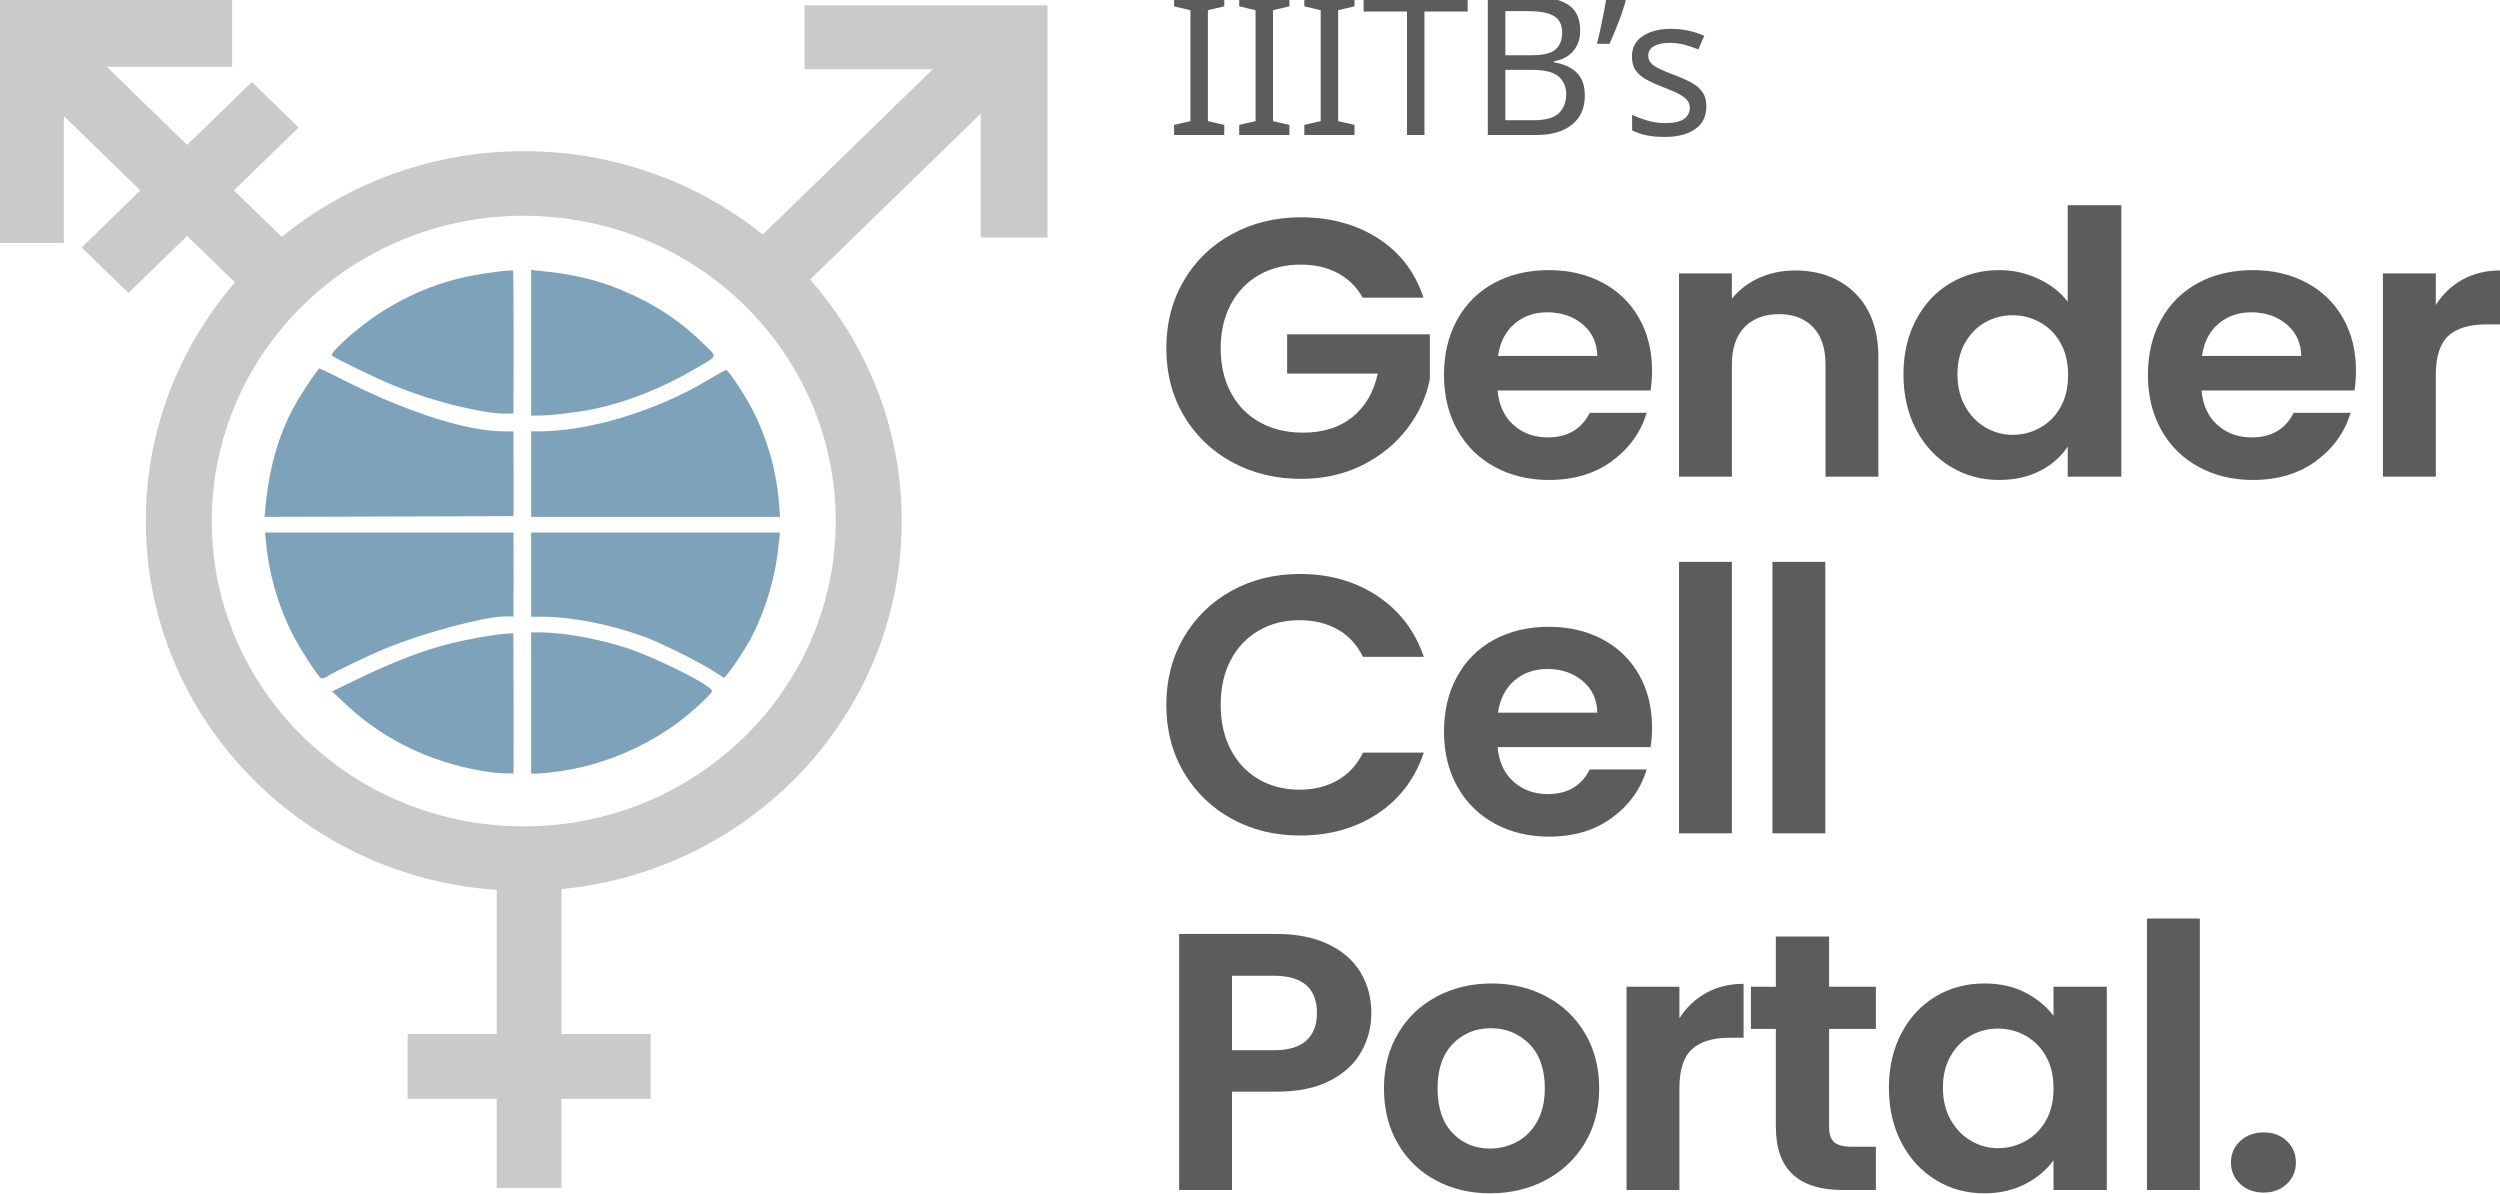
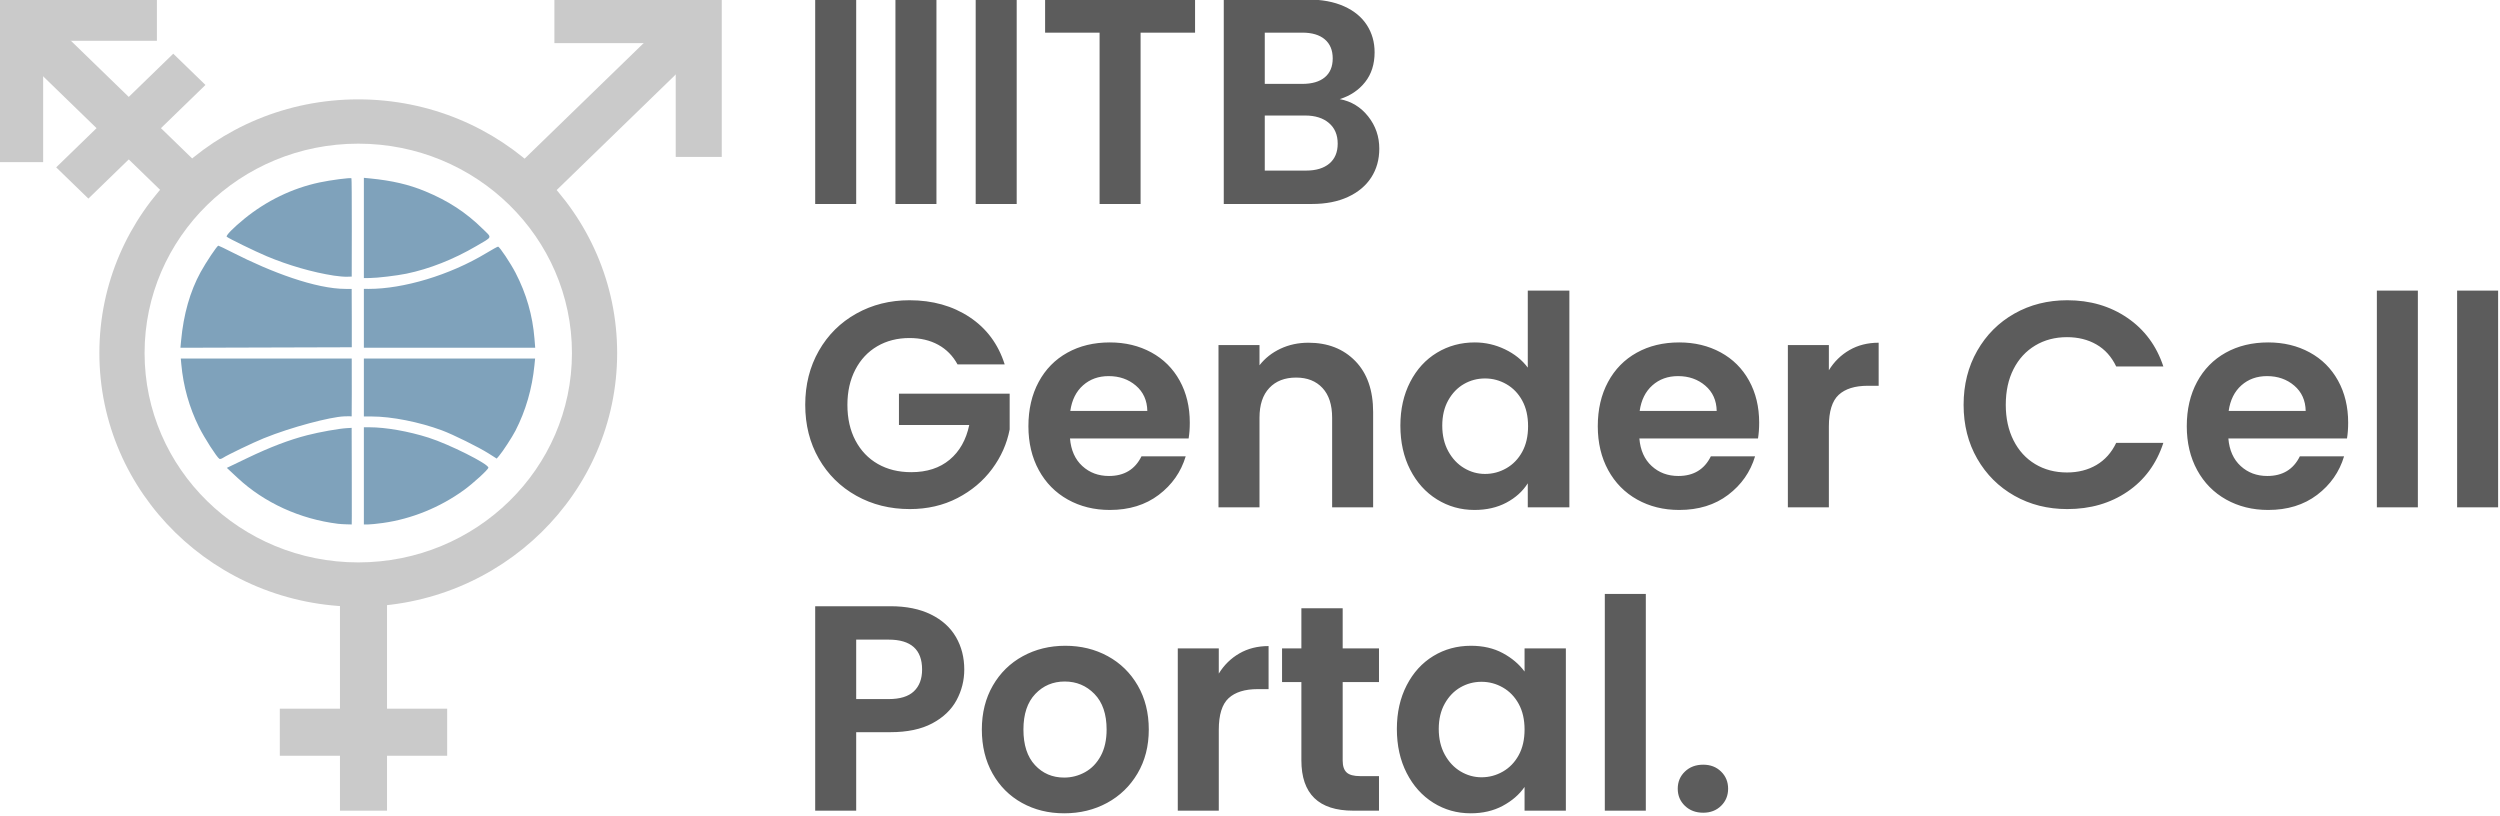
- <svg xmlns="http://www.w3.org/2000/svg" width="463px" height="221px" viewBox="0 0 463 221" version="1.1">
+ <svg xmlns="http://www.w3.org/2000/svg" width="478px" height="156px" viewBox="0 0 478 156" version="1.1">
  <g id="logo" stroke="none" stroke-width="1" fill="none" fill-rule="evenodd">
-     <path d="M240.964,88.685 C245.16,88.685 248.948,87.836 252.327,86.137 C255.707,84.439 258.469,82.185 260.614,79.377 C262.758,76.569 264.157,73.511 264.81,70.205 L264.81,70.205 L264.81,61.916 L238.377,61.916 L238.377,69.186 L255.159,69.186 C254.414,72.628 252.852,75.312 250.474,77.237 C248.097,79.162 245.043,80.124 241.314,80.124 C238.284,80.124 235.626,79.49 233.342,78.222 C231.058,76.954 229.275,75.142 227.993,72.787 C226.711,70.431 226.07,67.668 226.07,64.498 C226.07,61.418 226.699,58.7 227.958,56.345 C229.216,53.989 230.965,52.177 233.202,50.909 C235.44,49.641 238.004,49.007 240.894,49.007 C243.505,49.007 245.789,49.528 247.747,50.569 C249.705,51.611 251.244,53.129 252.362,55.122 L252.362,55.122 L263.621,55.122 C262.082,50.411 259.285,46.753 255.229,44.149 C251.174,41.544 246.395,40.242 240.894,40.242 C236.232,40.242 232.002,41.273 228.202,43.334 C224.403,45.394 221.419,48.271 219.252,51.962 C217.084,55.654 216,59.832 216,64.498 C216,69.163 217.084,73.33 219.252,76.999 C221.419,80.668 224.403,83.533 228.202,85.594 C232.002,87.655 236.256,88.685 240.964,88.685 Z M286.868,88.889 C291.483,88.889 295.376,87.723 298.546,85.39 C301.716,83.057 303.86,80.079 304.979,76.456 L304.979,76.456 L294.42,76.456 C292.882,79.49 290.294,81.008 286.658,81.008 C284.141,81.008 282.019,80.238 280.295,78.698 C278.57,77.158 277.591,75.029 277.358,72.311 L277.358,72.311 L305.678,72.311 C305.865,71.224 305.958,70.001 305.958,68.642 C305.958,64.973 305.154,61.723 303.546,58.892 C301.937,56.061 299.676,53.876 296.763,52.336 C293.849,50.796 290.551,50.026 286.868,50.026 C283.045,50.026 279.665,50.819 276.728,52.404 C273.791,53.989 271.507,56.254 269.875,59.198 C268.244,62.142 267.428,65.562 267.428,69.457 C267.428,73.308 268.255,76.705 269.91,79.649 C271.565,82.593 273.873,84.869 276.833,86.477 C279.793,88.085 283.138,88.889 286.868,88.889 Z M295.819,65.924 L277.428,65.924 C277.801,63.388 278.814,61.406 280.469,59.979 C282.124,58.553 284.164,57.839 286.588,57.839 C289.152,57.839 291.32,58.575 293.091,60.047 C294.863,61.52 295.772,63.479 295.819,65.924 L295.819,65.924 Z M320.744,88.278 L320.744,67.487 C320.744,64.498 321.525,62.199 323.086,60.591 C324.648,58.983 326.781,58.179 329.485,58.179 C332.142,58.179 334.24,58.983 335.778,60.591 C337.317,62.199 338.086,64.498 338.086,67.487 L338.086,67.487 L338.086,88.278 L347.876,88.278 L347.876,66.196 C347.876,61.123 346.454,57.171 343.61,54.34 C340.766,51.509 337.037,50.094 332.422,50.094 C329.998,50.094 327.772,50.558 325.744,51.487 C323.716,52.415 322.049,53.695 320.744,55.325 L320.744,55.325 L320.744,50.637 L310.954,50.637 L310.954,88.278 L320.744,88.278 Z M370.214,88.889 C373.104,88.889 375.645,88.323 377.836,87.191 C380.027,86.058 381.729,84.563 382.941,82.706 L382.941,82.706 L382.941,88.278 L392.87,88.278 L392.87,38 L382.941,38 L382.941,55.869 C381.589,54.102 379.771,52.687 377.486,51.623 C375.202,50.558 372.801,50.026 370.284,50.026 C366.974,50.026 363.967,50.819 361.263,52.404 C358.559,53.989 356.426,56.254 354.865,59.198 C353.303,62.142 352.522,65.517 352.522,69.322 C352.522,73.172 353.303,76.58 354.865,79.547 C356.426,82.514 358.559,84.813 361.263,86.443 C363.967,88.074 366.95,88.889 370.214,88.889 Z M372.731,80.532 C370.96,80.532 369.293,80.079 367.731,79.173 C366.17,78.267 364.911,76.965 363.955,75.267 C363,73.568 362.522,71.586 362.522,69.322 C362.522,67.057 363,65.098 363.955,63.445 C364.911,61.791 366.158,60.534 367.696,59.674 C369.235,58.813 370.913,58.383 372.731,58.383 C374.549,58.383 376.251,58.824 377.836,59.708 C379.421,60.591 380.68,61.859 381.612,63.512 C382.544,65.166 383.011,67.147 383.011,69.457 C383.011,71.768 382.544,73.749 381.612,75.402 C380.68,77.056 379.421,78.324 377.836,79.207 C376.251,80.091 374.549,80.532 372.731,80.532 Z M417.236,88.889 C421.851,88.889 425.744,87.723 428.914,85.39 C432.084,83.057 434.229,80.079 435.347,76.456 L435.347,76.456 L424.788,76.456 C423.25,79.49 420.663,81.008 417.026,81.008 C414.509,81.008 412.388,80.238 410.663,78.698 C408.938,77.158 407.959,75.029 407.726,72.311 L407.726,72.311 L436.047,72.311 C436.233,71.224 436.326,70.001 436.326,68.642 C436.326,64.973 435.522,61.723 433.914,58.892 C432.306,56.061 430.045,53.876 427.131,52.336 C424.217,50.796 420.919,50.026 417.236,50.026 C413.414,50.026 410.034,50.819 407.097,52.404 C404.16,53.989 401.875,56.254 400.244,59.198 C398.612,62.142 397.796,65.562 397.796,69.457 C397.796,73.308 398.624,76.705 400.279,79.649 C401.934,82.593 404.241,84.869 407.202,86.477 C410.162,88.085 413.507,88.889 417.236,88.889 Z M426.187,65.924 L407.796,65.924 C408.169,63.388 409.183,61.406 410.838,59.979 C412.493,58.553 414.532,57.839 416.957,57.839 C419.521,57.839 421.688,58.575 423.46,60.047 C425.231,61.52 426.14,63.479 426.187,65.924 L426.187,65.924 Z M451.112,88.278 L451.112,69.525 C451.112,66.038 451.893,63.592 453.455,62.188 C455.017,60.783 457.336,60.081 460.413,60.081 L460.413,60.081 L463,60.081 L463,50.094 C460.389,50.094 458.07,50.66 456.042,51.792 C454.014,52.925 452.371,54.487 451.112,56.48 L451.112,56.48 L451.112,50.637 L441.322,50.637 L441.322,88.278 L451.112,88.278 Z M240.754,154.741 C246.255,154.741 251.045,153.393 255.125,150.698 C259.204,148.003 262.059,144.232 263.691,139.386 L263.691,139.386 L252.432,139.386 C251.313,141.65 249.74,143.36 247.712,144.515 C245.684,145.67 243.342,146.248 240.684,146.248 C237.841,146.248 235.312,145.602 233.097,144.312 C230.883,143.021 229.158,141.186 227.923,138.808 C226.687,136.43 226.07,133.678 226.07,130.553 C226.07,127.382 226.687,124.619 227.923,122.264 C229.158,119.909 230.883,118.086 233.097,116.795 C235.312,115.504 237.841,114.858 240.684,114.858 C243.342,114.858 245.684,115.425 247.712,116.557 C249.74,117.689 251.313,119.388 252.432,121.653 L252.432,121.653 L263.691,121.653 C262.059,116.851 259.192,113.092 255.09,110.374 C250.987,107.656 246.209,106.298 240.754,106.298 C236.093,106.298 231.885,107.328 228.132,109.389 C224.38,111.45 221.419,114.326 219.252,118.018 C217.084,121.709 216,125.888 216,130.553 C216,135.219 217.084,139.386 219.252,143.055 C221.419,146.723 224.38,149.588 228.132,151.649 C231.885,153.71 236.093,154.741 240.754,154.741 Z M286.868,154.945 C291.483,154.945 295.376,153.778 298.546,151.446 C301.716,149.113 303.86,146.135 304.979,142.511 L304.979,142.511 L294.42,142.511 C292.882,145.546 290.294,147.063 286.658,147.063 C284.141,147.063 282.019,146.293 280.295,144.753 C278.57,143.213 277.591,141.084 277.358,138.367 L277.358,138.367 L305.678,138.367 C305.865,137.279 305.958,136.056 305.958,134.698 C305.958,131.029 305.154,127.779 303.546,124.948 C301.937,122.117 299.676,119.931 296.763,118.391 C293.849,116.851 290.551,116.081 286.868,116.081 C283.045,116.081 279.665,116.874 276.728,118.459 C273.791,120.045 271.507,122.309 269.875,125.254 C268.244,128.198 267.428,131.618 267.428,135.513 C267.428,139.363 268.255,142.76 269.91,145.704 C271.565,148.649 273.873,150.925 276.833,152.533 C279.793,154.141 283.138,154.945 286.868,154.945 Z M295.819,131.98 L277.428,131.98 C277.801,129.443 278.814,127.462 280.469,126.035 C282.124,124.608 284.164,123.895 286.588,123.895 C289.152,123.895 291.32,124.631 293.091,126.103 C294.863,127.575 295.772,129.534 295.819,131.98 L295.819,131.98 Z M320.744,154.333 L320.744,104.055 L310.954,104.055 L310.954,154.333 L320.744,154.333 Z M338.047,154.333 L338.047,104.055 L328.257,104.055 L328.257,154.333 L338.047,154.333 Z M228.167,220.389 L228.167,202.18 L236.349,202.18 C240.358,202.18 243.68,201.5 246.314,200.142 C248.948,198.783 250.882,196.994 252.118,194.774 C253.353,192.555 253.971,190.177 253.971,187.64 C253.971,184.832 253.306,182.318 251.978,180.098 C250.649,177.879 248.656,176.135 245.999,174.867 C243.342,173.599 240.125,172.964 236.349,172.964 L236.349,172.964 L218.378,172.964 L218.378,220.389 L228.167,220.389 Z M235.929,194.502 L228.167,194.502 L228.167,180.71 L235.929,180.71 C241.244,180.71 243.901,183.02 243.901,187.64 C243.901,189.814 243.248,191.502 241.943,192.702 C240.638,193.902 238.633,194.502 235.929,194.502 L235.929,194.502 Z M275.959,221 C279.735,221 283.15,220.196 286.203,218.588 C289.257,216.98 291.681,214.704 293.476,211.76 C295.271,208.816 296.168,205.418 296.168,201.568 C296.168,197.718 295.294,194.321 293.546,191.377 C291.798,188.433 289.408,186.157 286.378,184.549 C283.348,182.941 279.968,182.137 276.239,182.137 C272.509,182.137 269.129,182.941 266.099,184.549 C263.069,186.157 260.68,188.433 258.932,191.377 C257.184,194.321 256.309,197.718 256.309,201.568 C256.309,205.418 257.16,208.816 258.862,211.76 C260.563,214.704 262.906,216.98 265.889,218.588 C268.873,220.196 272.23,221 275.959,221 Z M275.959,212.711 C273.162,212.711 270.843,211.748 269.001,209.823 C267.16,207.898 266.239,205.147 266.239,201.568 C266.239,197.99 267.183,195.238 269.071,193.313 C270.959,191.388 273.302,190.426 276.099,190.426 C278.896,190.426 281.262,191.388 283.197,193.313 C285.131,195.238 286.099,197.99 286.099,201.568 C286.099,203.969 285.632,206.007 284.7,207.683 C283.768,209.359 282.521,210.616 280.959,211.454 C279.397,212.292 277.731,212.711 275.959,212.711 Z M311.024,220.389 L311.024,201.636 C311.024,198.149 311.805,195.703 313.366,194.299 C314.928,192.894 317.247,192.192 320.324,192.192 L320.324,192.192 L322.912,192.192 L322.912,182.205 C320.301,182.205 317.982,182.771 315.954,183.903 C313.926,185.036 312.283,186.598 311.024,188.591 L311.024,188.591 L311.024,182.748 L301.234,182.748 L301.234,220.389 L311.024,220.389 Z M347.417,220.389 L347.417,212.371 L342.872,212.371 C341.38,212.371 340.32,212.088 339.69,211.522 C339.061,210.956 338.746,210.039 338.746,208.77 L338.746,208.77 L338.746,190.562 L347.417,190.562 L347.417,182.748 L338.746,182.748 L338.746,173.44 L328.887,173.44 L328.887,182.748 L324.271,182.748 L324.271,190.562 L328.887,190.562 L328.887,208.702 C328.887,216.493 333.012,220.389 341.264,220.389 L341.264,220.389 L347.417,220.389 Z M367.448,221 C370.338,221 372.89,220.422 375.105,219.267 C377.319,218.112 379.056,216.652 380.314,214.885 L380.314,214.885 L380.314,220.389 L390.174,220.389 L390.174,182.748 L380.314,182.748 L380.314,188.116 C379.009,186.394 377.273,184.968 375.105,183.835 C372.937,182.703 370.408,182.137 367.518,182.137 C364.208,182.137 361.213,182.929 358.532,184.515 C355.851,186.1 353.73,188.365 352.169,191.309 C350.607,194.253 349.826,197.628 349.826,201.432 C349.826,205.283 350.607,208.691 352.169,211.658 C353.73,214.625 355.851,216.923 358.532,218.554 C361.213,220.185 364.184,221 367.448,221 Z M370.035,212.643 C368.264,212.643 366.597,212.19 365.035,211.284 C363.474,210.378 362.215,209.076 361.259,207.377 C360.303,205.679 359.826,203.697 359.826,201.432 C359.826,199.168 360.303,197.209 361.259,195.555 C362.215,193.902 363.462,192.645 365,191.785 C366.539,190.924 368.217,190.494 370.035,190.494 C371.853,190.494 373.555,190.935 375.14,191.819 C376.725,192.702 377.984,193.97 378.916,195.623 C379.848,197.277 380.314,199.258 380.314,201.568 C380.314,203.878 379.848,205.86 378.916,207.513 C377.984,209.167 376.725,210.435 375.14,211.318 C373.555,212.201 371.853,212.643 370.035,212.643 Z M407.408,220.389 L407.408,170.111 L397.618,170.111 L397.618,220.389 L407.408,220.389 Z M419.256,220.864 C420.981,220.864 422.403,220.332 423.522,219.267 C424.641,218.203 425.2,216.878 425.2,215.293 C425.2,213.707 424.641,212.383 423.522,211.318 C422.403,210.254 420.981,209.722 419.256,209.722 C417.485,209.722 416.028,210.254 414.886,211.318 C413.744,212.383 413.173,213.707 413.173,215.293 C413.173,216.878 413.744,218.203 414.886,219.267 C416.028,220.332 417.485,220.864 419.256,220.864 Z" id="GenderCellPortal." fill="#5C5C5C" fill-rule="nonzero" />
-     <g id="Group">
-       <g id="Globe" transform="translate(49, 50)" fill="#7FA2BB" fill-rule="nonzero">
-         <path d="M42.419,93.089 C32.182,91.822 22.589,87.445 15.412,80.767 L12.485,78.044 L18.053,75.374 C24.137,72.457 29.258,70.505 34.11,69.256 C37.422,68.403 42.644,67.472 44.793,67.351 L46.078,67.278 L46.109,77.963 C46.127,83.839 46.131,89.687 46.119,90.958 L46.097,93.269 L44.667,93.23 C43.88,93.208 42.869,93.145 42.419,93.089 L42.419,93.089 Z M49.366,80.194 L49.366,67.119 L50.875,67.119 C55.253,67.119 61.386,68.196 66.771,69.909 C72.333,71.678 82.875,76.964 82.875,77.984 C82.875,78.471 78.836,82.172 76.295,84.013 C69.846,88.684 62.207,91.787 54.507,92.864 C52.915,93.087 51.107,93.269 50.489,93.269 L49.366,93.269 L49.366,80.194 Z M4.975,67.026 C2.361,61.753 0.767,56.081 0.232,50.148 L0.095,48.629 L23.096,48.629 L46.097,48.629 L46.1,49.487 C46.124,56.118 46.119,61.018 46.084,64.187 C45.764,64.142 45.076,64.142 44.022,64.187 C40.373,64.34 29.957,67.021 22.395,70.09 C19.551,71.244 12.584,74.59 11.483,75.33 C11.1,75.588 10.655,75.718 10.493,75.619 C9.785,75.186 6.428,69.958 4.975,67.026 Z M70.343,67.938 C64.254,65.687 56.798,64.214 51.495,64.214 L49.366,64.214 L49.366,56.421 L49.366,48.629 L72.408,48.629 L95.451,48.629 L95.274,50.412 C94.651,56.722 92.929,62.659 90.162,68.044 C89.275,69.77 86.713,73.693 85.73,74.831 L85.115,75.543 L82.974,74.185 C80.262,72.466 73.37,69.057 70.343,67.938 Z M0.177,43.81 C0.833,36.723 2.588,30.557 5.423,25.384 C6.884,22.72 9.873,18.252 10.196,18.252 C10.321,18.252 12.076,19.095 14.096,20.125 C24.41,25.387 36.401,29.889 44.497,29.889 C45.449,29.889 45.978,29.889 46.084,29.889 C46.104,31.608 46.114,34.248 46.114,37.808 L46.114,45.591 L23.057,45.659 L0,45.726 L0.177,43.81 Z M49.366,37.799 L49.366,29.875 L50.684,29.889 C59.95,29.889 72.41,26.243 82.342,20.239 C83.909,19.292 85.321,18.516 85.48,18.516 C85.877,18.516 88.819,22.923 90.196,25.58 C93.102,31.187 94.777,37.017 95.281,43.28 L95.478,45.723 L72.422,45.723 L49.366,45.723 L49.366,37.799 Z M49.366,0 L51.069,0.168 C56.966,0.749 61.451,1.794 65.848,3.611 C72.076,6.185 76.87,9.317 81.377,13.757 C83.912,16.255 84.109,15.741 79.606,18.376 C73.486,21.957 67.016,24.51 60.808,25.792 C58.203,26.33 52.962,26.95 50.933,26.961 L49.366,26.969 L49.366,13.485 L49.366,0 Z M41.305,26.316 C35.608,25.436 28.997,23.528 23.224,21.098 C20.054,19.764 12.947,16.296 12.463,15.848 C12.15,15.559 14.278,13.391 17.219,11.002 C23.188,6.153 30.099,2.811 37.379,1.254 C40.44,0.599 45.788,-0.097 46.021,0.129 C46.085,0.191 46.129,6.167 46.117,13.408 L46.097,26.573 L44.803,26.614 C44.091,26.637 42.517,26.503 41.305,26.316 L41.305,26.316 Z" id="path3414" />
+     <g id="Group" transform="translate(0, -1.5)">
+       <g id="Globe" transform="translate(34.5, 35.5)" fill="#7FA2BB" fill-rule="nonzero">
+         <path d="M30.136,66.15 C22.864,65.249 16.048,62.139 10.949,57.394 L8.87,55.458 L12.826,53.561 C17.148,51.488 20.786,50.102 24.233,49.214 C26.587,48.608 30.297,47.946 31.823,47.86 L32.736,47.808 L32.758,55.401 C32.77,59.576 32.773,63.732 32.765,64.635 L32.749,66.278 L31.733,66.25 C31.174,66.234 30.456,66.189 30.136,66.15 L30.136,66.15 Z M35.072,56.987 L35.072,47.695 L36.144,47.695 C39.254,47.695 43.612,48.46 47.437,49.678 C51.389,50.935 58.879,54.691 58.879,55.416 C58.879,55.762 56.009,58.392 54.203,59.7 C49.622,63.019 44.195,65.225 38.725,65.99 C37.593,66.148 36.308,66.278 35.87,66.278 L35.072,66.278 L35.072,56.987 Z M3.534,47.629 C1.677,43.882 0.545,39.851 0.165,35.635 L0.067,34.556 L16.408,34.556 L32.749,34.556 L32.752,35.166 C32.769,39.878 32.765,43.36 32.74,45.611 C32.513,45.58 32.024,45.58 31.275,45.611 C28.683,45.721 21.283,47.625 15.911,49.806 C13.89,50.626 8.94,53.004 8.158,53.53 C7.886,53.713 7.57,53.806 7.455,53.735 C6.952,53.428 4.567,49.713 3.534,47.629 Z M49.975,48.277 C45.649,46.677 40.352,45.631 36.584,45.631 L35.072,45.631 L35.072,40.093 L35.072,34.556 L51.442,34.556 L67.813,34.556 L67.687,35.823 C67.244,40.307 66.021,44.526 64.055,48.352 C63.425,49.579 61.605,52.367 60.907,53.175 L60.47,53.681 L58.948,52.717 C57.022,51.495 52.125,49.073 49.975,48.277 Z M0.126,31.132 C0.592,26.096 1.839,21.714 3.853,18.038 C4.89,16.145 7.014,12.97 7.244,12.97 C7.332,12.97 8.579,13.569 10.014,14.301 C17.342,18.04 25.861,21.239 31.613,21.239 C32.289,21.239 32.665,21.239 32.74,21.239 C32.754,22.461 32.762,24.337 32.762,26.867 L32.762,32.397 L16.381,32.445 L0,32.493 L0.126,31.132 Z M35.072,26.86 L35.072,21.229 L36.008,21.239 C42.591,21.239 51.444,18.648 58.5,14.382 C59.613,13.709 60.616,13.158 60.729,13.158 C61.011,13.158 63.102,16.289 64.08,18.177 C66.144,22.162 67.334,26.305 67.692,30.755 L67.832,32.491 L51.452,32.491 L35.072,32.491 L35.072,26.86 Z M35.072,0 L36.282,0.119 C40.472,0.532 43.658,1.275 46.782,2.566 C51.206,4.395 54.612,6.621 57.814,9.776 C59.615,11.551 59.755,11.186 56.556,13.058 C52.208,15.603 47.611,17.417 43.201,18.328 C41.35,18.71 37.627,19.151 36.185,19.159 L35.072,19.164 L35.072,9.582 L35.072,0 Z M29.345,18.7 C25.298,18.075 20.601,16.719 16.499,14.992 C14.247,14.044 9.198,11.58 8.854,11.262 C8.632,11.056 10.144,9.516 12.233,7.818 C16.474,4.372 21.384,1.998 26.556,0.891 C28.731,0.426 32.53,-0.069 32.696,0.092 C32.741,0.136 32.772,4.382 32.764,9.528 L32.749,18.883 L31.83,18.912 C31.324,18.929 30.206,18.833 29.345,18.7 L29.345,18.7 Z" id="path3414" />
      </g>
-       <path d="M97,28 C135.66,28 167,58.668 167,96.5 C167,134.332 135.66,165 97,165 C58.34,165 27,134.332 27,96.5 C27,58.668 58.34,28 97,28 Z M97,39.96 C65.09,39.96 39.222,65.274 39.222,96.5 C39.222,127.726 65.09,153.04 97,153.04 C128.91,153.04 154.778,127.726 154.778,96.5 C154.778,65.274 128.91,39.96 97,39.96 Z" id="Combined-Shape" fill="#CACACA" />
-       <rect id="Rectangle" fill="#CACACA" x="92" y="163" width="12" height="57" />
-       <polygon id="Rectangle-Copy-5" fill="#CACACA" transform="translate(98, 197.5) rotate(-90) translate(-98, -197.5) " points="92 175 104 175 104 220 92 220" />
-       <polygon id="Rectangle-Copy-2" fill="#CACACA" transform="translate(166.0357, 27.78365) rotate(-315) translate(-166.0357, -27.78365) " points="160.402 -1.25 172.489 -1.42 171.669 56.817 159.582 56.987" />
-       <path d="M194,44 L181.625,44 L181.624,12.824 L149,12.825 L149,1 L194,1 L194,44 Z" id="Combined-Shape" fill="#CACACA" />
-       <polygon id="Rectangle-Copy-2" fill="#CACACA" transform="translate(27.35829, 28.16667) rotate(-405) translate(-27.35829, -28.16667) " points="20.897 -1.586 32.984 -1.416 33.82 57.92 21.733 57.749" />
-       <path d="M44,1 L44,12.825 L43.999,12.824 L44,44 L31.625,44 L31.624,12.824 L-1,12.825 L-1,1 L44,1 Z" id="Combined-Shape" fill="#CACACA" transform="translate(21.5, 22.5) rotate(-90) translate(-21.5, -22.5) " />
-       <polygon id="Rectangle-Copy" fill="#CACACA" transform="translate(35.21429, 34.72111) rotate(-135) translate(-35.21429, -34.72111) " points="29.48 12.83 41.567 12.66 40.948 56.612 28.861 56.782" />
+       <path d="M68.5,20.5 C95.838,20.5 118,42.214 118,69 C118,95.786 95.838,117.5 68.5,117.5 C41.162,117.5 19,95.786 19,69 C19,42.214 41.162,20.5 68.5,20.5 Z M68.5,28.968 C45.935,28.968 27.643,46.891 27.643,69 C27.643,91.109 45.935,109.032 68.5,109.032 C91.065,109.032 109.357,91.109 109.357,69 C109.357,46.891 91.065,28.968 68.5,28.968 Z" id="Combined-Shape" fill="#CACACA" />
+       <rect id="Rectangle" fill="#CACACA" x="65" y="116.5" width="9" height="40" />
+       <polygon id="Rectangle-Copy-5" fill="#CACACA" transform="translate(69.5, 141.5) rotate(-90) translate(-69.5, -141.5) " points="65 125.5 74 125.5 74 157.5 65 157.5" />
+       <polygon id="Rectangle-Copy-2" fill="#CACACA" transform="translate(117.9342, 20.70113) rotate(-315) translate(-117.9342, -20.70113) " points="113.954 0.1 122.532 -0.028 121.915 41.302 113.337 41.431" />
+       <path d="M138,31.5 L129.2,31.5 L129.199,9.749 L106,9.75 L106,1.5 L138,1.5 L138,31.5 Z" id="Combined-Shape" fill="#CACACA" />
+       <polygon id="Rectangle-Copy-2" fill="#CACACA" transform="translate(19.43243, 20.97273) rotate(-405) translate(-19.43243, -20.97273) " points="14.829 -0.147 23.407 -0.019 24.036 42.092 15.458 41.964" />
+       <path d="M31,1.5 L31,9.75 L30.999,9.749 L31,31.5 L22.2,31.5 L22.199,9.749 L-1,9.75 L-1,1.5 L31,1.5 Z" id="Combined-Shape" fill="#CACACA" transform="translate(15, 16.5) rotate(-90) translate(-15, -16.5) " />
+       <polygon id="Rectangle-Copy" fill="#CACACA" transform="translate(25.0125, 25.62042) rotate(-135) translate(-25.0125, -25.62042) " points="20.956 10.088 29.534 9.96 29.069 41.153 20.491 41.281" />
    </g>
-     <text id="IIITB’s" font-family="Poppins-SemiBold, Poppins" font-size="36" font-weight="500" letter-spacing="-0.144" fill="#5C5C5C">
-       <tspan x="216" y="25">IIITB’s</tspan>
-     </text>
+     <path d="M163.704,39 L163.704,-0.088 L155.864,-0.088 L155.864,39 L163.704,39 Z M179.048,39 L179.048,-0.088 L171.208,-0.088 L171.208,39 L179.048,39 Z M194.392,39 L194.392,-0.088 L186.552,-0.088 L186.552,39 L194.392,39 Z M218.08,39 L218.08,6.24 L228.496,6.24 L228.496,-0.088 L199.824,-0.088 L199.824,6.24 L210.24,6.24 L210.24,39 L218.08,39 Z M250.84,39 C253.491,39 255.787,38.552 257.728,37.656 C259.669,36.76 261.153,35.519 262.18,33.932 C263.207,32.345 263.72,30.507 263.72,28.416 C263.72,26.101 263.011,24.048 261.592,22.256 C260.173,20.464 258.363,19.363 256.16,18.952 C258.176,18.317 259.791,17.235 261.004,15.704 C262.217,14.173 262.824,12.269 262.824,9.992 C262.824,8.051 262.329,6.315 261.34,4.784 C260.351,3.253 258.895,2.059 256.972,1.2 C255.049,0.341 252.763,-0.088 250.112,-0.088 L250.112,-0.088 L233.984,-0.088 L233.984,39 L250.84,39 Z M248.992,16.04 L241.824,16.04 L241.824,6.24 L248.992,6.24 C250.859,6.24 252.296,6.669 253.304,7.528 C254.312,8.387 254.816,9.6 254.816,11.168 C254.816,12.736 254.312,13.94 253.304,14.78 C252.296,15.62 250.859,16.04 248.992,16.04 L248.992,16.04 Z M249.72,32.616 L241.824,32.616 L241.824,22.088 L249.552,22.088 C251.456,22.088 252.968,22.564 254.088,23.516 C255.208,24.468 255.768,25.784 255.768,27.464 C255.768,29.107 255.236,30.376 254.172,31.272 C253.108,32.168 251.624,32.616 249.72,32.616 L249.72,32.616 Z M173.952,97.336 C177.312,97.336 180.345,96.636 183.052,95.236 C185.759,93.836 187.971,91.979 189.688,89.664 C191.405,87.349 192.525,84.829 193.048,82.104 L193.048,82.104 L193.048,75.272 L171.88,75.272 L171.88,81.264 L185.32,81.264 C184.723,84.101 183.472,86.313 181.568,87.9 C179.664,89.487 177.219,90.28 174.232,90.28 C171.805,90.28 169.677,89.757 167.848,88.712 C166.019,87.667 164.591,86.173 163.564,84.232 C162.537,82.291 162.024,80.013 162.024,77.4 C162.024,74.861 162.528,72.621 163.536,70.68 C164.544,68.739 165.944,67.245 167.736,66.2 C169.528,65.155 171.581,64.632 173.896,64.632 C175.987,64.632 177.816,65.061 179.384,65.92 C180.952,66.779 182.184,68.029 183.08,69.672 L183.08,69.672 L192.096,69.672 C190.864,65.789 188.624,62.775 185.376,60.628 C182.128,58.481 178.301,57.408 173.896,57.408 C170.163,57.408 166.775,58.257 163.732,59.956 C160.689,61.655 158.3,64.025 156.564,67.068 C154.828,70.111 153.96,73.555 153.96,77.4 C153.96,81.245 154.828,84.68 156.564,87.704 C158.3,90.728 160.689,93.089 163.732,94.788 C166.775,96.487 170.181,97.336 173.952,97.336 Z M212.2,97.504 C215.896,97.504 219.013,96.543 221.552,94.62 C224.091,92.697 225.808,90.243 226.704,87.256 L226.704,87.256 L218.248,87.256 C217.016,89.757 214.944,91.008 212.032,91.008 C210.016,91.008 208.317,90.373 206.936,89.104 C205.555,87.835 204.771,86.08 204.584,83.84 L204.584,83.84 L227.264,83.84 C227.413,82.944 227.488,81.936 227.488,80.816 C227.488,77.792 226.844,75.113 225.556,72.78 C224.268,70.447 222.457,68.645 220.124,67.376 C217.791,66.107 215.149,65.472 212.2,65.472 C209.139,65.472 206.432,66.125 204.08,67.432 C201.728,68.739 199.899,70.605 198.592,73.032 C197.285,75.459 196.632,78.277 196.632,81.488 C196.632,84.661 197.295,87.461 198.62,89.888 C199.945,92.315 201.793,94.191 204.164,95.516 C206.535,96.841 209.213,97.504 212.2,97.504 Z M219.368,78.576 L204.64,78.576 C204.939,76.485 205.751,74.852 207.076,73.676 C208.401,72.5 210.035,71.912 211.976,71.912 C214.029,71.912 215.765,72.519 217.184,73.732 C218.603,74.945 219.331,76.56 219.368,78.576 L219.368,78.576 Z M240.816,97 L240.816,79.864 C240.816,77.4 241.441,75.505 242.692,74.18 C243.943,72.855 245.651,72.192 247.816,72.192 C249.944,72.192 251.624,72.855 252.856,74.18 C254.088,75.505 254.704,77.4 254.704,79.864 L254.704,79.864 L254.704,97 L262.544,97 L262.544,78.8 C262.544,74.619 261.405,71.361 259.128,69.028 C256.851,66.695 253.864,65.528 250.168,65.528 C248.227,65.528 246.444,65.911 244.82,66.676 C243.196,67.441 241.861,68.496 240.816,69.84 L240.816,69.84 L240.816,65.976 L232.976,65.976 L232.976,97 L240.816,97 Z M281.92,97.504 C284.235,97.504 286.269,97.037 288.024,96.104 C289.779,95.171 291.141,93.939 292.112,92.408 L292.112,92.408 L292.112,97 L300.064,97 L300.064,55.56 L292.112,55.56 L292.112,70.288 C291.029,68.832 289.573,67.665 287.744,66.788 C285.915,65.911 283.992,65.472 281.976,65.472 C279.325,65.472 276.917,66.125 274.752,67.432 C272.587,68.739 270.879,70.605 269.628,73.032 C268.377,75.459 267.752,78.24 267.752,81.376 C267.752,84.549 268.377,87.359 269.628,89.804 C270.879,92.249 272.587,94.144 274.752,95.488 C276.917,96.832 279.307,97.504 281.92,97.504 Z M283.936,90.616 C282.517,90.616 281.183,90.243 279.932,89.496 C278.681,88.749 277.673,87.676 276.908,86.276 C276.143,84.876 275.76,83.243 275.76,81.376 C275.76,79.509 276.143,77.895 276.908,76.532 C277.673,75.169 278.672,74.133 279.904,73.424 C281.136,72.715 282.48,72.36 283.936,72.36 C285.392,72.36 286.755,72.724 288.024,73.452 C289.293,74.18 290.301,75.225 291.048,76.588 C291.795,77.951 292.168,79.584 292.168,81.488 C292.168,83.392 291.795,85.025 291.048,86.388 C290.301,87.751 289.293,88.796 288.024,89.524 C286.755,90.252 285.392,90.616 283.936,90.616 Z M321.064,97.504 C324.76,97.504 327.877,96.543 330.416,94.62 C332.955,92.697 334.672,90.243 335.568,87.256 L335.568,87.256 L327.112,87.256 C325.88,89.757 323.808,91.008 320.896,91.008 C318.88,91.008 317.181,90.373 315.8,89.104 C314.419,87.835 313.635,86.08 313.448,83.84 L313.448,83.84 L336.128,83.84 C336.277,82.944 336.352,81.936 336.352,80.816 C336.352,77.792 335.708,75.113 334.42,72.78 C333.132,70.447 331.321,68.645 328.988,67.376 C326.655,66.107 324.013,65.472 321.064,65.472 C318.003,65.472 315.296,66.125 312.944,67.432 C310.592,68.739 308.763,70.605 307.456,73.032 C306.149,75.459 305.496,78.277 305.496,81.488 C305.496,84.661 306.159,87.461 307.484,89.888 C308.809,92.315 310.657,94.191 313.028,95.516 C315.399,96.841 318.077,97.504 321.064,97.504 Z M328.232,78.576 L313.504,78.576 C313.803,76.485 314.615,74.852 315.94,73.676 C317.265,72.5 318.899,71.912 320.84,71.912 C322.893,71.912 324.629,72.519 326.048,73.732 C327.467,74.945 328.195,76.56 328.232,78.576 L328.232,78.576 Z M349.68,97 L349.68,81.544 C349.68,78.669 350.305,76.653 351.556,75.496 C352.807,74.339 354.664,73.76 357.128,73.76 L357.128,73.76 L359.2,73.76 L359.2,65.528 C357.109,65.528 355.252,65.995 353.628,66.928 C352.004,67.861 350.688,69.149 349.68,70.792 L349.68,70.792 L349.68,65.976 L341.84,65.976 L341.84,97 L349.68,97 Z M395.264,97.336 C399.669,97.336 403.505,96.225 406.772,94.004 C410.039,91.783 412.325,88.675 413.632,84.68 L413.632,84.68 L404.616,84.68 C403.72,86.547 402.46,87.956 400.836,88.908 C399.212,89.86 397.336,90.336 395.208,90.336 C392.931,90.336 390.905,89.804 389.132,88.74 C387.359,87.676 385.977,86.164 384.988,84.204 C383.999,82.244 383.504,79.976 383.504,77.4 C383.504,74.787 383.999,72.509 384.988,70.568 C385.977,68.627 387.359,67.124 389.132,66.06 C390.905,64.996 392.931,64.464 395.208,64.464 C397.336,64.464 399.212,64.931 400.836,65.864 C402.46,66.797 403.72,68.197 404.616,70.064 L404.616,70.064 L413.632,70.064 C412.325,66.107 410.029,63.008 406.744,60.768 C403.459,58.528 399.632,57.408 395.264,57.408 C391.531,57.408 388.161,58.257 385.156,59.956 C382.151,61.655 379.78,64.025 378.044,67.068 C376.308,70.111 375.44,73.555 375.44,77.4 C375.44,81.245 376.308,84.68 378.044,87.704 C379.78,90.728 382.151,93.089 385.156,94.788 C388.161,96.487 391.531,97.336 395.264,97.336 Z M433.68,97.504 C437.376,97.504 440.493,96.543 443.032,94.62 C445.571,92.697 447.288,90.243 448.184,87.256 L448.184,87.256 L439.728,87.256 C438.496,89.757 436.424,91.008 433.512,91.008 C431.496,91.008 429.797,90.373 428.416,89.104 C427.035,87.835 426.251,86.08 426.064,83.84 L426.064,83.84 L448.744,83.84 C448.893,82.944 448.968,81.936 448.968,80.816 C448.968,77.792 448.324,75.113 447.036,72.78 C445.748,70.447 443.937,68.645 441.604,67.376 C439.271,66.107 436.629,65.472 433.68,65.472 C430.619,65.472 427.912,66.125 425.56,67.432 C423.208,68.739 421.379,70.605 420.072,73.032 C418.765,75.459 418.112,78.277 418.112,81.488 C418.112,84.661 418.775,87.461 420.1,89.888 C421.425,92.315 423.273,94.191 425.644,95.516 C428.015,96.841 430.693,97.504 433.68,97.504 Z M440.848,78.576 L426.12,78.576 C426.419,76.485 427.231,74.852 428.556,73.676 C429.881,72.5 431.515,71.912 433.456,71.912 C435.509,71.912 437.245,72.519 438.664,73.732 C440.083,74.945 440.811,76.56 440.848,78.576 L440.848,78.576 Z M462.296,97 L462.296,55.56 L454.456,55.56 L454.456,97 L462.296,97 Z M477.64,97 L477.64,55.56 L469.8,55.56 L469.8,97 L477.64,97 Z M163.704,155 L163.704,139.992 L170.256,139.992 C173.467,139.992 176.127,139.432 178.236,138.312 C180.345,137.192 181.895,135.717 182.884,133.888 C183.873,132.059 184.368,130.099 184.368,128.008 C184.368,125.693 183.836,123.621 182.772,121.792 C181.708,119.963 180.112,118.525 177.984,117.48 C175.856,116.435 173.28,115.912 170.256,115.912 L170.256,115.912 L155.864,115.912 L155.864,155 L163.704,155 Z M169.92,133.664 L163.704,133.664 L163.704,122.296 L169.92,122.296 C174.176,122.296 176.304,124.2 176.304,128.008 C176.304,129.8 175.781,131.191 174.736,132.18 C173.691,133.169 172.085,133.664 169.92,133.664 L169.92,133.664 Z M203.464,155.504 C206.488,155.504 209.223,154.841 211.668,153.516 C214.113,152.191 216.055,150.315 217.492,147.888 C218.929,145.461 219.648,142.661 219.648,139.488 C219.648,136.315 218.948,133.515 217.548,131.088 C216.148,128.661 214.235,126.785 211.808,125.46 C209.381,124.135 206.675,123.472 203.688,123.472 C200.701,123.472 197.995,124.135 195.568,125.46 C193.141,126.785 191.228,128.661 189.828,131.088 C188.428,133.515 187.728,136.315 187.728,139.488 C187.728,142.661 188.409,145.461 189.772,147.888 C191.135,150.315 193.011,152.191 195.4,153.516 C197.789,154.841 200.477,155.504 203.464,155.504 Z M203.464,148.672 C201.224,148.672 199.367,147.879 197.892,146.292 C196.417,144.705 195.68,142.437 195.68,139.488 C195.68,136.539 196.436,134.271 197.948,132.684 C199.46,131.097 201.336,130.304 203.576,130.304 C205.816,130.304 207.711,131.097 209.26,132.684 C210.809,134.271 211.584,136.539 211.584,139.488 C211.584,141.467 211.211,143.147 210.464,144.528 C209.717,145.909 208.719,146.945 207.468,147.636 C206.217,148.327 204.883,148.672 203.464,148.672 Z M233.032,155 L233.032,139.544 C233.032,136.669 233.657,134.653 234.908,133.496 C236.159,132.339 238.016,131.76 240.48,131.76 L240.48,131.76 L242.552,131.76 L242.552,123.528 C240.461,123.528 238.604,123.995 236.98,124.928 C235.356,125.861 234.04,127.149 233.032,128.792 L233.032,128.792 L233.032,123.976 L225.192,123.976 L225.192,155 L233.032,155 Z M263.664,155 L263.664,148.392 L260.024,148.392 C258.829,148.392 257.98,148.159 257.476,147.692 C256.972,147.225 256.72,146.469 256.72,145.424 L256.72,145.424 L256.72,130.416 L263.664,130.416 L263.664,123.976 L256.72,123.976 L256.72,116.304 L248.824,116.304 L248.824,123.976 L245.128,123.976 L245.128,130.416 L248.824,130.416 L248.824,145.368 C248.824,151.789 252.128,155 258.736,155 L258.736,155 L263.664,155 Z M281.192,155.504 C283.507,155.504 285.551,155.028 287.324,154.076 C289.097,153.124 290.488,151.92 291.496,150.464 L291.496,150.464 L291.496,155 L299.392,155 L299.392,123.976 L291.496,123.976 L291.496,128.4 C290.451,126.981 289.06,125.805 287.324,124.872 C285.588,123.939 283.563,123.472 281.248,123.472 C278.597,123.472 276.199,124.125 274.052,125.432 C271.905,126.739 270.207,128.605 268.956,131.032 C267.705,133.459 267.08,136.24 267.08,139.376 C267.08,142.549 267.705,145.359 268.956,147.804 C270.207,150.249 271.905,152.144 274.052,153.488 C276.199,154.832 278.579,155.504 281.192,155.504 Z M283.264,148.616 C281.845,148.616 280.511,148.243 279.26,147.496 C278.009,146.749 277.001,145.676 276.236,144.276 C275.471,142.876 275.088,141.243 275.088,139.376 C275.088,137.509 275.471,135.895 276.236,134.532 C277.001,133.169 278,132.133 279.232,131.424 C280.464,130.715 281.808,130.36 283.264,130.36 C284.72,130.36 286.083,130.724 287.352,131.452 C288.621,132.18 289.629,133.225 290.376,134.588 C291.123,135.951 291.496,137.584 291.496,139.488 C291.496,141.392 291.123,143.025 290.376,144.388 C289.629,145.751 288.621,146.796 287.352,147.524 C286.083,148.252 284.72,148.616 283.264,148.616 Z M314.68,155 L314.68,113.56 L306.84,113.56 L306.84,155 L314.68,155 Z M325.656,155.392 C327.037,155.392 328.176,154.953 329.072,154.076 C329.968,153.199 330.416,152.107 330.416,150.8 C330.416,149.493 329.968,148.401 329.072,147.524 C328.176,146.647 327.037,146.208 325.656,146.208 C324.237,146.208 323.071,146.647 322.156,147.524 C321.241,148.401 320.784,149.493 320.784,150.8 C320.784,152.107 321.241,153.199 322.156,154.076 C323.071,154.953 324.237,155.392 325.656,155.392 Z" id="IIITBGenderCellPortal." fill="#5C5C5C" fill-rule="nonzero" />
  </g>
</svg>
